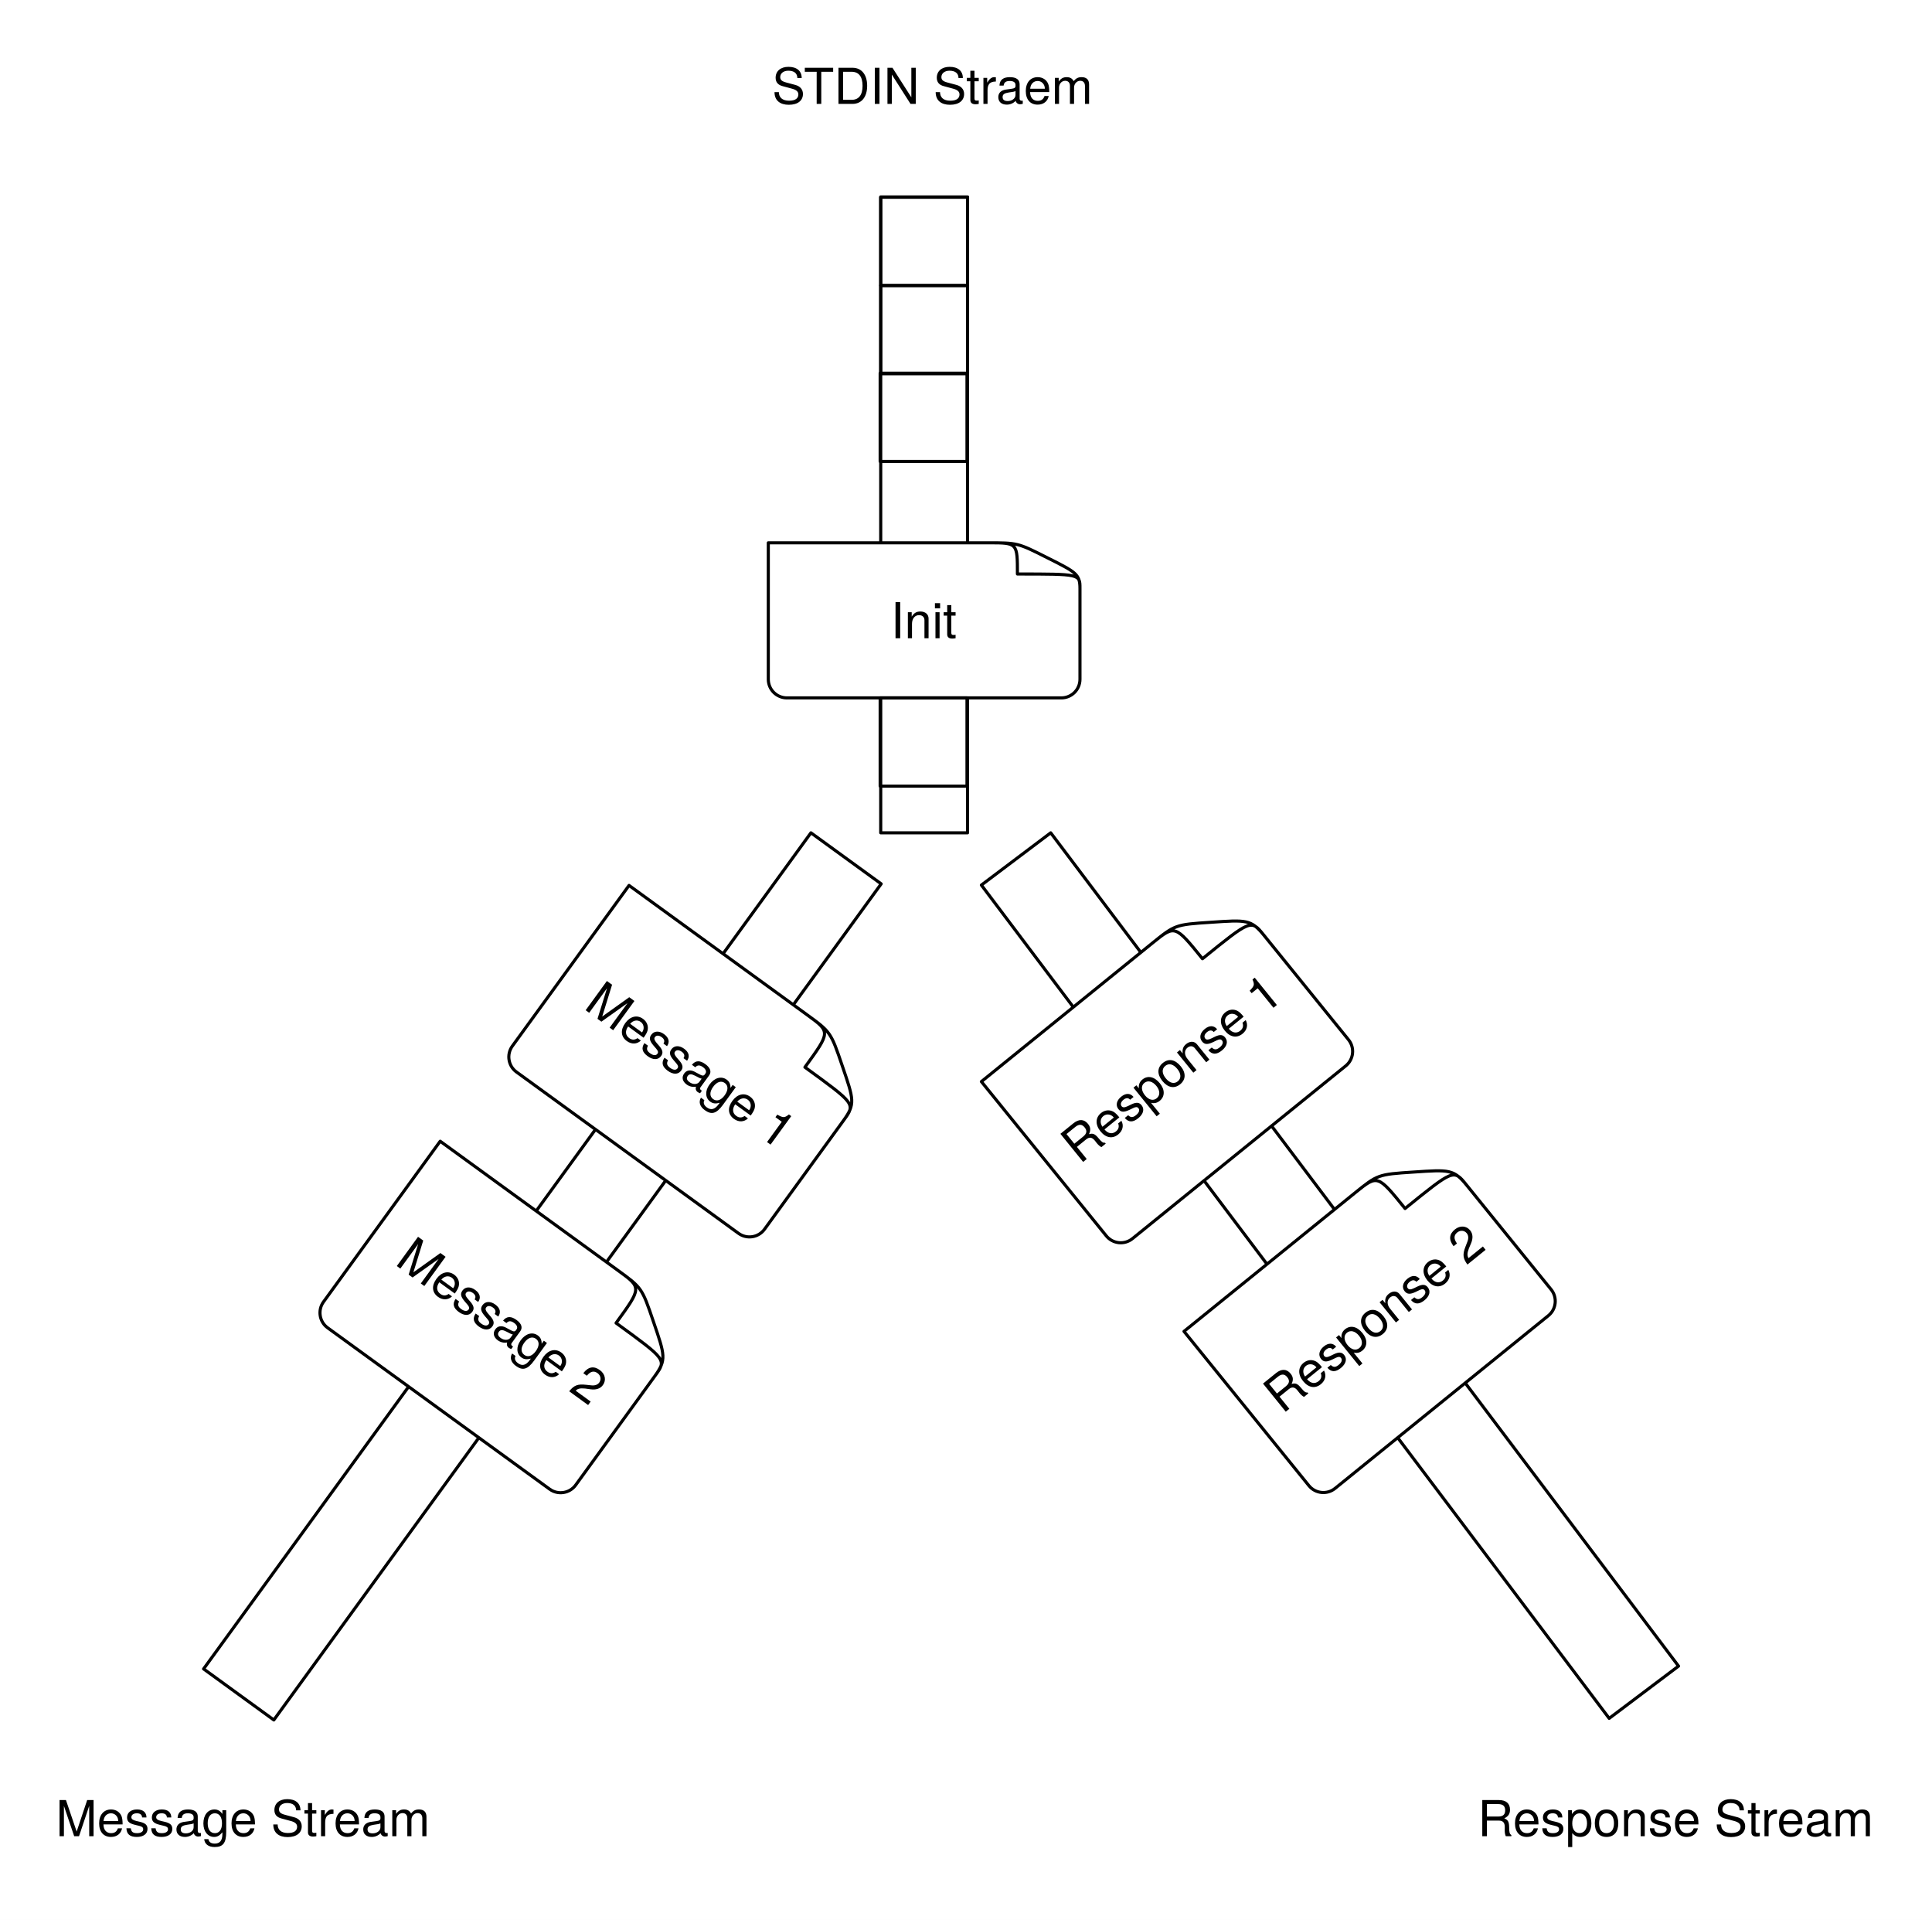
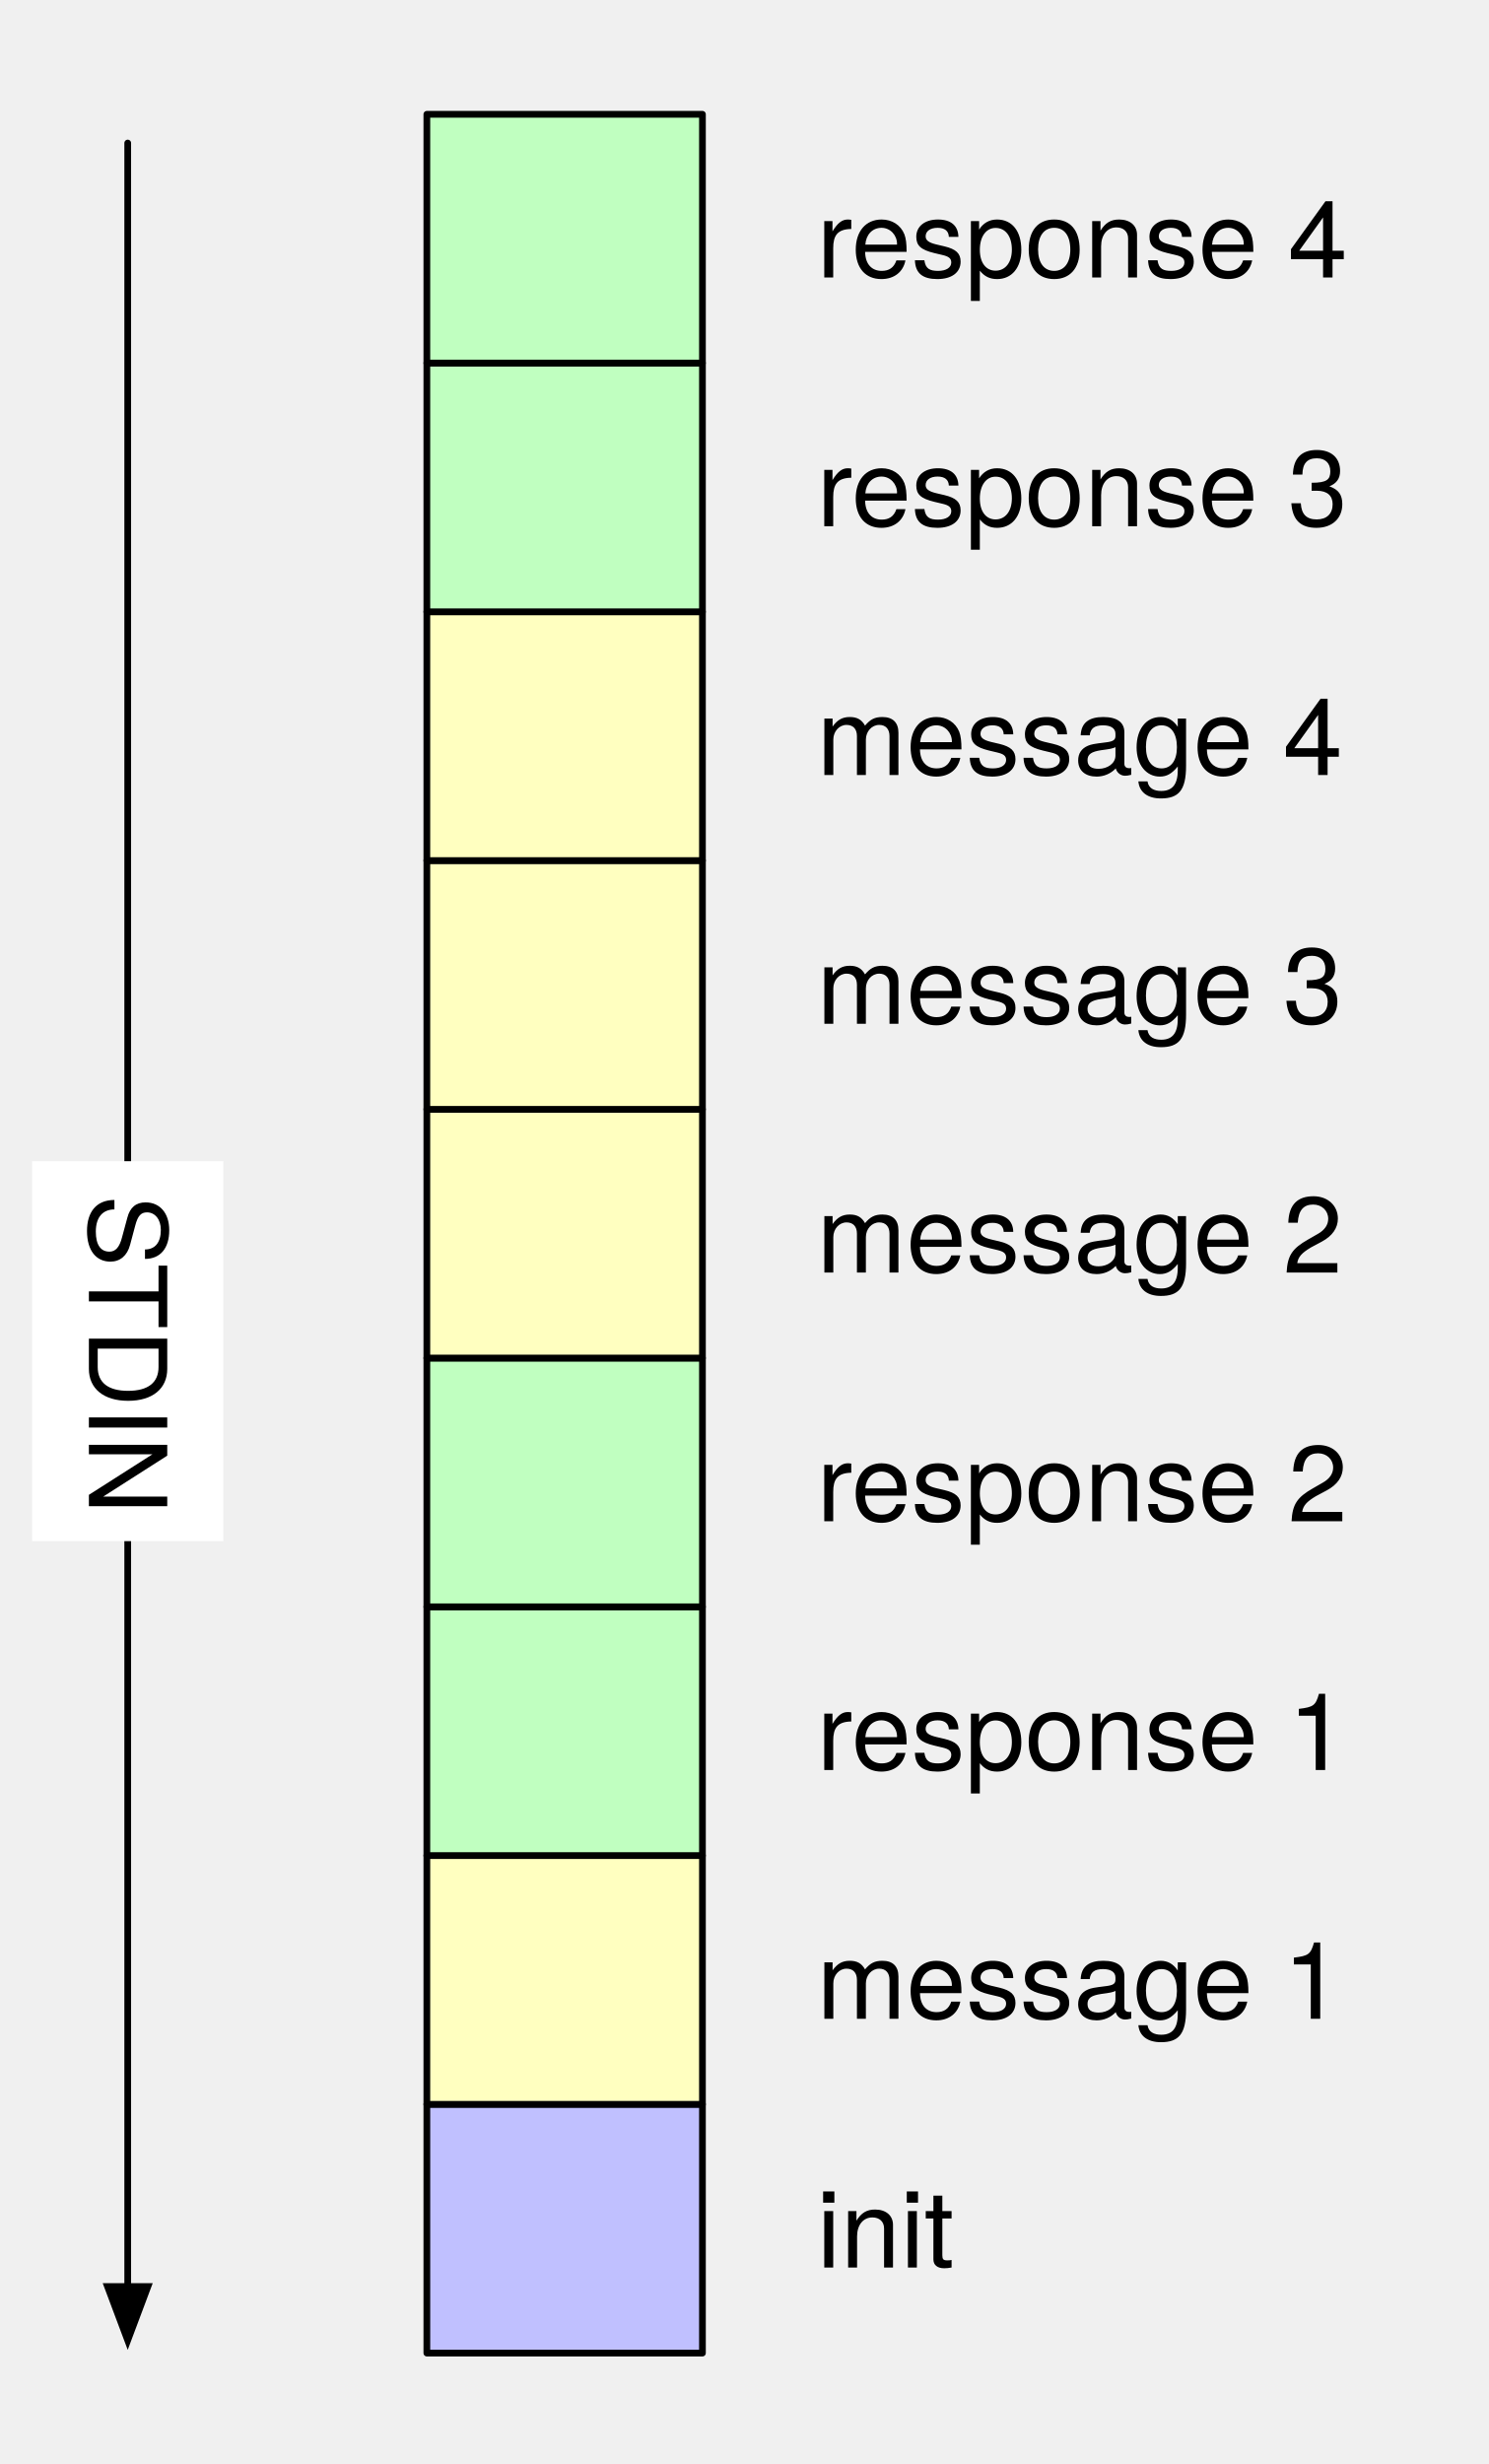
- <svg xmlns="http://www.w3.org/2000/svg" version="1.1" viewBox="108 17 623 619" width="623" height="619">
-   <defs />
+ <svg xmlns="http://www.w3.org/2000/svg" version="1.1" viewBox="291.5 764 221.5 366.5" width="221.5" height="366.5">
+   <defs>
+     <marker orient="auto" overflow="visible" markerUnits="strokeWidth" id="FilledArrow_Marker" stroke-linejoin="miter" stroke-miterlimit="10" viewBox="-1 -4 10 8" markerWidth="10" markerHeight="8" color="black">
+       <g>
+         <path d="M 8 0 L 0 -3 L 0 3 Z" fill="currentColor" stroke="currentColor" stroke-width="1" />
+       </g>
+     </marker>
+   </defs>
  <g id="Canvas_1" fill-opacity="1" stroke-dasharray="none" stroke="none" stroke-opacity="1" fill="none">
    <g id="Canvas_1_Layer_1">
-       <g id="Graphic_32">
-         <rect x="108" y="17" width="623" height="619" fill="white" />
+       <g id="Graphic_53" />
+       <g id="Graphic_33">
+         <rect x="355" y="1077" width="41" height="37" fill="#c0c0ff" />
+         <rect x="355" y="1077" width="41" height="37" stroke="black" stroke-linecap="round" stroke-linejoin="round" stroke-width="1" />
      </g>
-       <g id="Graphic_15">
-         <rect x="392" y="80.5" width="28" height="205" stroke="black" stroke-linecap="round" stroke-linejoin="round" stroke-width="1" />
-       </g>
-       <g id="Graphic_16">
-         <path d="M 369.496 285.5 L 392.148 301.958 L 196.301 571.519 L 173.648 555.061 Z" stroke="black" stroke-linecap="round" stroke-linejoin="round" stroke-width="1" />
-       </g>
-       <g id="Graphic_17">
-         <path d="M 626.904 571.006 L 649.266 554.155 L 446.82 285.5 L 424.458 302.351 Z" stroke="black" stroke-linecap="round" stroke-linejoin="round" stroke-width="1" />
-       </g>
-       <g id="Graphic_18">
-         <path d="M 456.25 206.795 C 456.25 202.059 454.974 201.472 445.65 196.785 L 445.552 196.737 C 436.179 192 436.082 192 426.463 192 C 413.655 192 355.75 192 355.75 192 L 355.75 236 C 355.75 239.314 358.436 242 361.75 242 L 450.25 242 C 453.564 242 456.25 239.314 456.25 236 L 456.25 206.795 Z" fill="white" />
-         <path d="M 456.25 206.795 C 456.25 202.059 454.974 201.472 445.65 196.785 L 445.552 196.737 C 436.179 192 436.082 192 426.463 192 C 413.655 192 355.75 192 355.75 192 L 355.75 236 C 355.75 239.314 358.436 242 361.75 242 L 450.25 242 C 453.564 242 456.25 239.314 456.25 236 L 456.25 206.795 Z M 456.25 206.551 C 456.25 202.059 456.151 202.059 436.082 202.059 L 436.082 202.059 C 436.082 192.049 436.082 192 427.052 192" stroke="black" stroke-linecap="round" stroke-linejoin="round" stroke-width="1" />
-         <text transform="translate(360.75 207.776)" fill="black">
-           <tspan font-family="Helvetica Neue" font-size="16" fill="black" x="34.434" y="15">Init</tspan>
+       <g id="Graphic_34">
+         <text transform="translate(413 1086.276)" fill="black">
+           <tspan font-family="Helvetica Neue" font-size="16" fill="black" x="0" y="15">init</tspan>
        </text>
      </g>
-       <g id="Graphic_19">
-         <path d="M 379.974 378.293 C 383.871 372.928 383.321 371.514 379.635 360.725 L 379.596 360.612 C 375.911 349.739 375.832 349.681 368.05 344.027 C 357.688 336.499 310.842 302.463 310.842 302.463 L 273.224 354.241 C 271.276 356.921 271.871 360.674 274.551 362.621 L 346.149 414.64 C 348.83 416.588 352.582 415.994 354.53 413.313 C 354.53 413.313 354.53 413.313 354.53 413.313 L 379.974 378.293 Z" fill="white" />
-         <path d="M 379.974 378.293 C 383.871 372.928 383.321 371.514 379.635 360.725 L 379.596 360.612 C 375.911 349.739 375.832 349.681 368.05 344.027 C 357.688 336.499 310.842 302.463 310.842 302.463 L 273.224 354.241 C 271.276 356.921 271.871 360.674 274.551 362.621 L 346.149 414.64 C 348.83 416.588 352.582 415.994 354.53 413.313 C 354.53 413.313 354.53 413.313 354.53 413.313 L 379.974 378.293 Z M 380.174 378.017 C 383.871 372.928 383.792 372.87 367.555 361.074 L 367.555 361.074 C 375.792 349.737 375.832 349.681 368.527 344.374" stroke="black" stroke-linecap="round" stroke-linejoin="round" stroke-width="1" />
-         <text transform="translate(299.7366 326.2556) rotate(36)" fill="black">
-           <tspan font-family="Helvetica Neue" font-size="16" fill="black" x="6.13" y="15">Message 1</tspan>
+       <g id="Graphic_35">
+         <rect x="355" y="1040" width="41" height="37" fill="#ffffc0" />
+         <rect x="355" y="1040" width="41" height="37" stroke="black" stroke-linecap="round" stroke-linejoin="round" stroke-width="1" />
+       </g>
+       <g id="Graphic_36">
+         <text transform="translate(413 1049.276)" fill="black">
+           <tspan font-family="Helvetica Neue" font-size="16" fill="black" x="0" y="15">message 1</tspan>
        </text>
      </g>
-       <g id="Graphic_20">
-         <path d="M 319.079 460.765 C 322.977 455.401 322.427 453.987 318.741 443.197 L 318.701 443.085 C 315.016 432.211 314.938 432.154 307.156 426.5 C 296.794 418.972 249.948 384.936 249.948 384.936 L 212.33 436.713 C 210.382 439.394 210.976 443.146 213.657 445.094 L 285.255 497.113 C 287.936 499.06 291.688 498.466 293.636 495.785 C 293.636 495.785 293.636 495.785 293.636 495.785 L 319.079 460.765 Z" fill="white" />
-         <path d="M 319.079 460.765 C 322.977 455.401 322.427 453.987 318.741 443.197 L 318.701 443.085 C 315.016 432.211 314.938 432.154 307.156 426.5 C 296.794 418.972 249.948 384.936 249.948 384.936 L 212.33 436.713 C 210.382 439.394 210.976 443.146 213.657 445.094 L 285.255 497.113 C 287.936 499.06 291.688 498.466 293.636 495.785 C 293.636 495.785 293.636 495.785 293.636 495.785 L 319.079 460.765 Z M 319.28 460.489 C 322.977 455.401 322.897 455.343 306.66 443.546 L 306.66 443.546 C 314.897 432.209 314.938 432.154 307.632 426.846" stroke="black" stroke-linecap="round" stroke-linejoin="round" stroke-width="1" />
-         <text transform="translate(238.8423 408.728) rotate(36)" fill="black">
-           <tspan font-family="Helvetica Neue" font-size="16" fill="black" x="6.13" y="15">Message 2</tspan>
+       <g id="Graphic_37">
+         <rect x="355" y="1003" width="41" height="37" fill="#c0ffc0" />
+         <rect x="355" y="1003" width="41" height="37" stroke="black" stroke-linecap="round" stroke-linejoin="round" stroke-width="1" />
+       </g>
+       <g id="Graphic_38">
+         <text transform="translate(413 1012.276)" fill="black">
+           <tspan font-family="Helvetica Neue" font-size="16" fill="black" x="0" y="15">response 1</tspan>
        </text>
      </g>
-       <g id="Graphic_21">
-         <path d="M 515.597 318.56 C 511.423 313.407 509.915 313.573 498.54 314.34 L 498.421 314.349 C 486.964 315.094 486.888 315.156 479.413 321.209 C 469.459 329.269 424.458 365.71 424.458 365.71 L 464.735 415.447 C 466.82 418.023 470.598 418.42 473.174 416.334 C 473.174 416.334 473.174 416.334 473.174 416.334 L 541.951 360.64 C 544.526 358.554 544.923 354.776 542.838 352.201 L 515.597 318.56 Z" fill="white" />
-         <path d="M 515.597 318.56 C 511.423 313.407 509.915 313.573 498.54 314.34 L 498.421 314.349 C 486.964 315.094 486.888 315.156 479.413 321.209 C 469.459 329.269 424.458 365.71 424.458 365.71 L 464.735 415.447 C 466.82 418.023 470.598 418.42 473.174 416.334 C 473.174 416.334 473.174 416.334 473.174 416.334 L 541.951 360.64 C 544.526 358.554 544.923 354.776 542.838 352.201 L 515.597 318.56 Z M 515.382 318.295 C 511.423 313.407 511.347 313.469 495.75 326.099 L 495.75 326.099 C 486.931 315.209 486.888 315.156 479.87 320.839" stroke="black" stroke-linecap="round" stroke-linejoin="round" stroke-width="1" />
-         <text transform="translate(444.5654 382.5953) rotate(-39)" fill="black">
-           <tspan font-family="Helvetica Neue" font-size="16" fill="black" x="2.722" y="15">Response 1</tspan>
+       <g id="Graphic_39">
+         <rect x="355" y="966" width="41" height="37" fill="#c0ffc0" />
+         <rect x="355" y="966" width="41" height="37" stroke="black" stroke-linecap="round" stroke-linejoin="round" stroke-width="1" />
+       </g>
+       <g id="Graphic_40">
+         <text transform="translate(413 975.276)" fill="black">
+           <tspan font-family="Helvetica Neue" font-size="16" fill="black" x="0" y="15">response 2</tspan>
        </text>
      </g>
-       <g id="Graphic_22">
-         <path d="M 580.933 399.09 C 576.76 393.936 575.251 394.102 563.876 394.869 L 563.757 394.878 C 552.3 395.624 552.224 395.685 544.749 401.738 C 534.795 409.798 489.795 446.239 489.795 446.239 L 530.071 495.977 C 532.156 498.552 535.935 498.949 538.51 496.863 L 607.287 441.169 C 609.862 439.083 610.26 435.305 608.174 432.73 L 580.933 399.09 Z" fill="white" />
-         <path d="M 580.933 399.09 C 576.76 393.936 575.251 394.102 563.876 394.869 L 563.757 394.878 C 552.3 395.624 552.224 395.685 544.749 401.738 C 534.795 409.798 489.795 446.239 489.795 446.239 L 530.071 495.977 C 532.156 498.552 535.935 498.949 538.51 496.863 L 607.287 441.169 C 609.862 439.083 610.26 435.305 608.174 432.73 L 580.933 399.09 Z M 580.718 398.824 C 576.76 393.936 576.683 393.998 561.086 406.629 L 561.086 406.629 C 552.267 395.738 552.224 395.685 545.206 401.368" stroke="black" stroke-linecap="round" stroke-linejoin="round" stroke-width="1" />
-         <text transform="translate(509.9016 463.1243) rotate(-39)" fill="black">
-           <tspan font-family="Helvetica Neue" font-size="16" fill="black" x="2.722" y="15">Response 2</tspan>
+       <g id="Graphic_41">
+         <rect x="355" y="929" width="41" height="37" fill="#ffffc0" />
+         <rect x="355" y="929" width="41" height="37" stroke="black" stroke-linecap="round" stroke-linejoin="round" stroke-width="1" />
+       </g>
+       <g id="Graphic_42">
+         <text transform="translate(413 938.276)" fill="black">
+           <tspan font-family="Helvetica Neue" font-size="16" fill="black" x="0" y="15">message 2</tspan>
        </text>
      </g>
-       <g id="Graphic_23">
-         <text transform="translate(356.986 35.5)" fill="black">
-           <tspan font-family="Helvetica Neue" font-size="16" fill="black" x="0" y="15">STDIN Straem</tspan>
+       <g id="Graphic_43">
+         <rect x="355" y="892" width="41" height="37" fill="#ffffc0" />
+         <rect x="355" y="892" width="41" height="37" stroke="black" stroke-linecap="round" stroke-linejoin="round" stroke-width="1" />
+       </g>
+       <g id="Graphic_44">
+         <text transform="translate(413 901.276)" fill="black">
+           <tspan font-family="Helvetica Neue" font-size="16" fill="black" x="0" y="15">message 3</tspan>
        </text>
      </g>
-       <g id="Graphic_24">
-         <text transform="translate(126 594)" fill="black">
-           <tspan font-family="Helvetica Neue" font-size="16" fill="black" x="0" y="15">Message Stream</tspan>
+       <g id="Graphic_45">
+         <rect x="355" y="855" width="41" height="37" fill="#ffffc0" />
+         <rect x="355" y="855" width="41" height="37" stroke="black" stroke-linecap="round" stroke-linejoin="round" stroke-width="1" />
+       </g>
+       <g id="Graphic_46">
+         <text transform="translate(413 864.276)" fill="black">
+           <tspan font-family="Helvetica Neue" font-size="16" fill="black" x="0" y="15">message 4</tspan>
        </text>
      </g>
-       <g id="Graphic_25">
-         <text transform="translate(584.5 594)" fill="black">
-           <tspan font-family="Helvetica Neue" font-size="16" fill="black" x="0" y="15">Response Stream</tspan>
+       <g id="Graphic_47">
+         <rect x="355" y="818" width="41" height="37" fill="#c0ffc0" />
+         <rect x="355" y="818" width="41" height="37" stroke="black" stroke-linecap="round" stroke-linejoin="round" stroke-width="1" />
+       </g>
+       <g id="Graphic_48">
+         <text transform="translate(413 827.276)" fill="black">
+           <tspan font-family="Helvetica Neue" font-size="16" fill="black" x="0" y="15">response 3</tspan>
        </text>
      </g>
-       <g id="Graphic_27">
-         <rect x="392" y="80.6" width="28" height="28.448" stroke="black" stroke-linecap="round" stroke-linejoin="round" stroke-width="1" />
+       <g id="Graphic_49">
+         <rect x="355" y="781" width="41" height="37" fill="#c0ffc0" />
+         <rect x="355" y="781" width="41" height="37" stroke="black" stroke-linecap="round" stroke-linejoin="round" stroke-width="1" />
      </g>
-       <g id="Graphic_28">
-         <rect x="392" y="109.048" width="28" height="28.448" stroke="black" stroke-linecap="round" stroke-linejoin="round" stroke-width="1" />
+       <g id="Graphic_50">
+         <text transform="translate(413 790.276)" fill="black">
+           <tspan font-family="Helvetica Neue" font-size="16" fill="black" x="0" y="15">response 4</tspan>
+         </text>
      </g>
-       <g id="Graphic_29">
-         <rect x="391.819" y="137.315" width="28" height="28.448" stroke="black" stroke-linecap="round" stroke-linejoin="round" stroke-width="1" />
+       <g id="Line_51">
+         <line x1="310.5" y1="785.276" x2="310.5" y2="1104.1" marker-end="url(#FilledArrow_Marker)" stroke="black" stroke-linecap="round" stroke-linejoin="round" stroke-width="1" />
      </g>
-       <g id="Graphic_31">
-         <rect x="391.819" y="242" width="28" height="28.448" stroke="black" stroke-linecap="round" stroke-linejoin="round" stroke-width="1" />
+       <g id="Graphic_52">
+         <rect x="296.276" y="936.72" width="28.448" height="56.512" fill="white" />
+         <text transform="translate(319.724 941.72) rotate(90)" fill="black">
+           <tspan font-family="Helvetica Neue" font-size="16" fill="black" x="0" y="15">STDIN</tspan>
+         </text>
      </g>
    </g>
  </g>
</svg>
